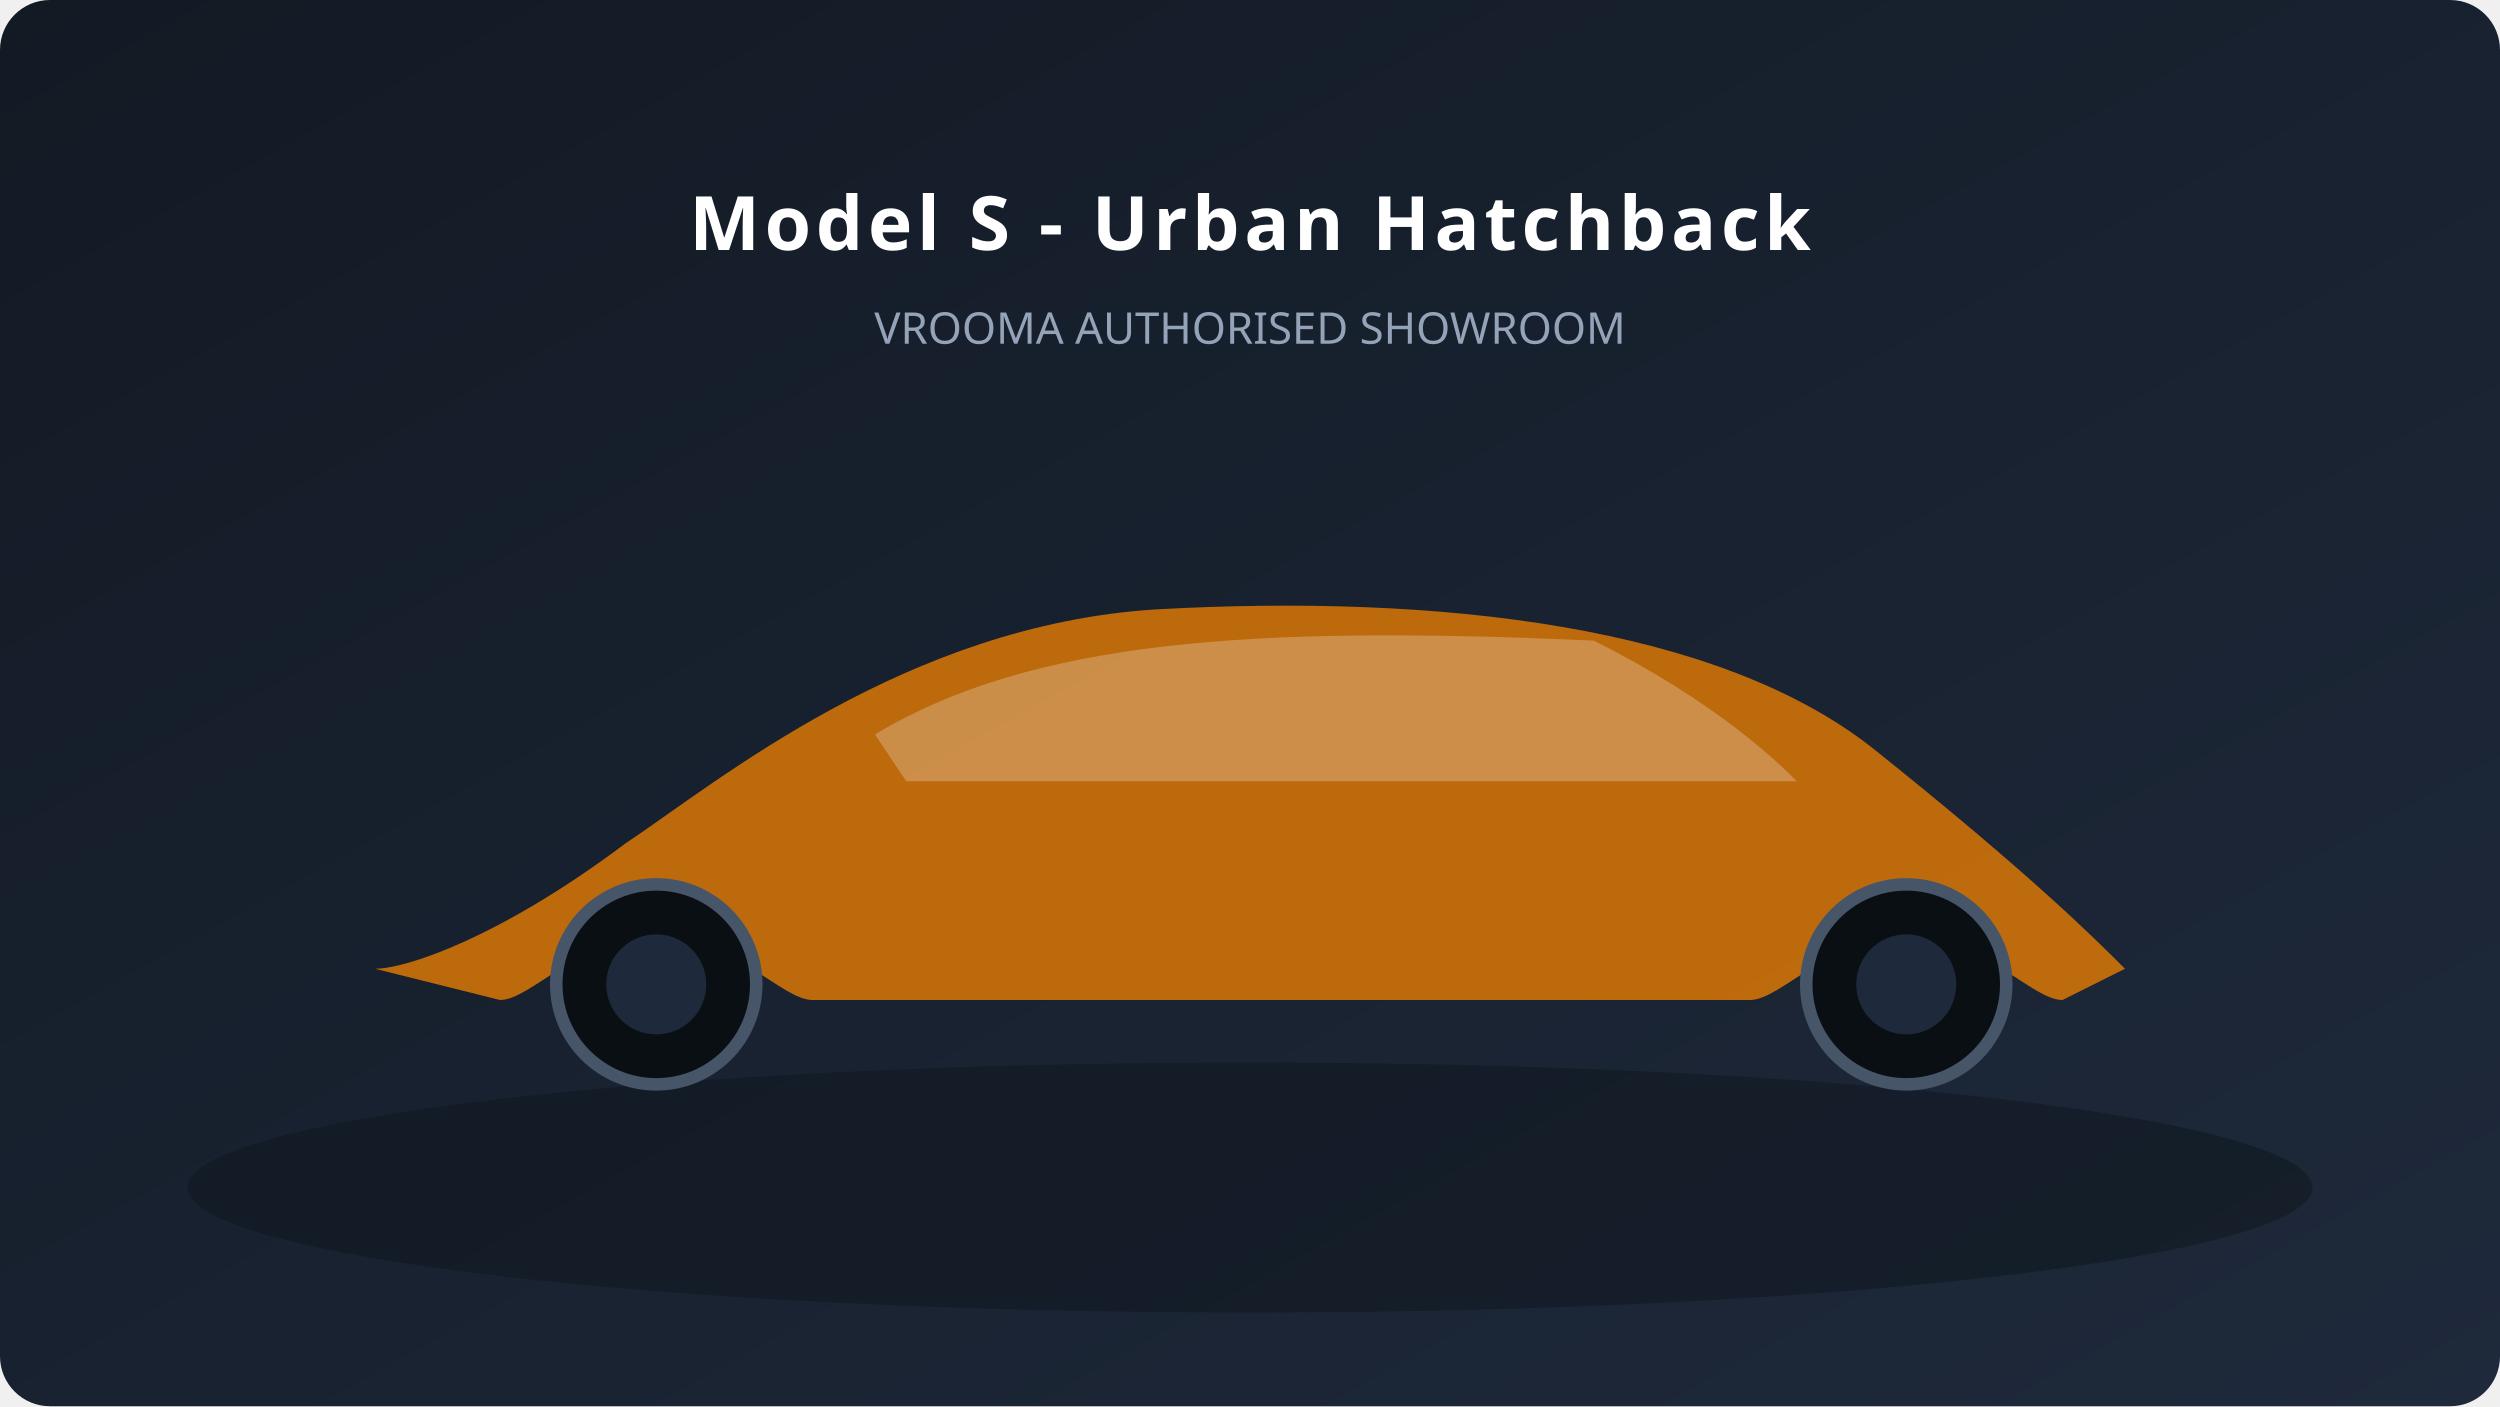
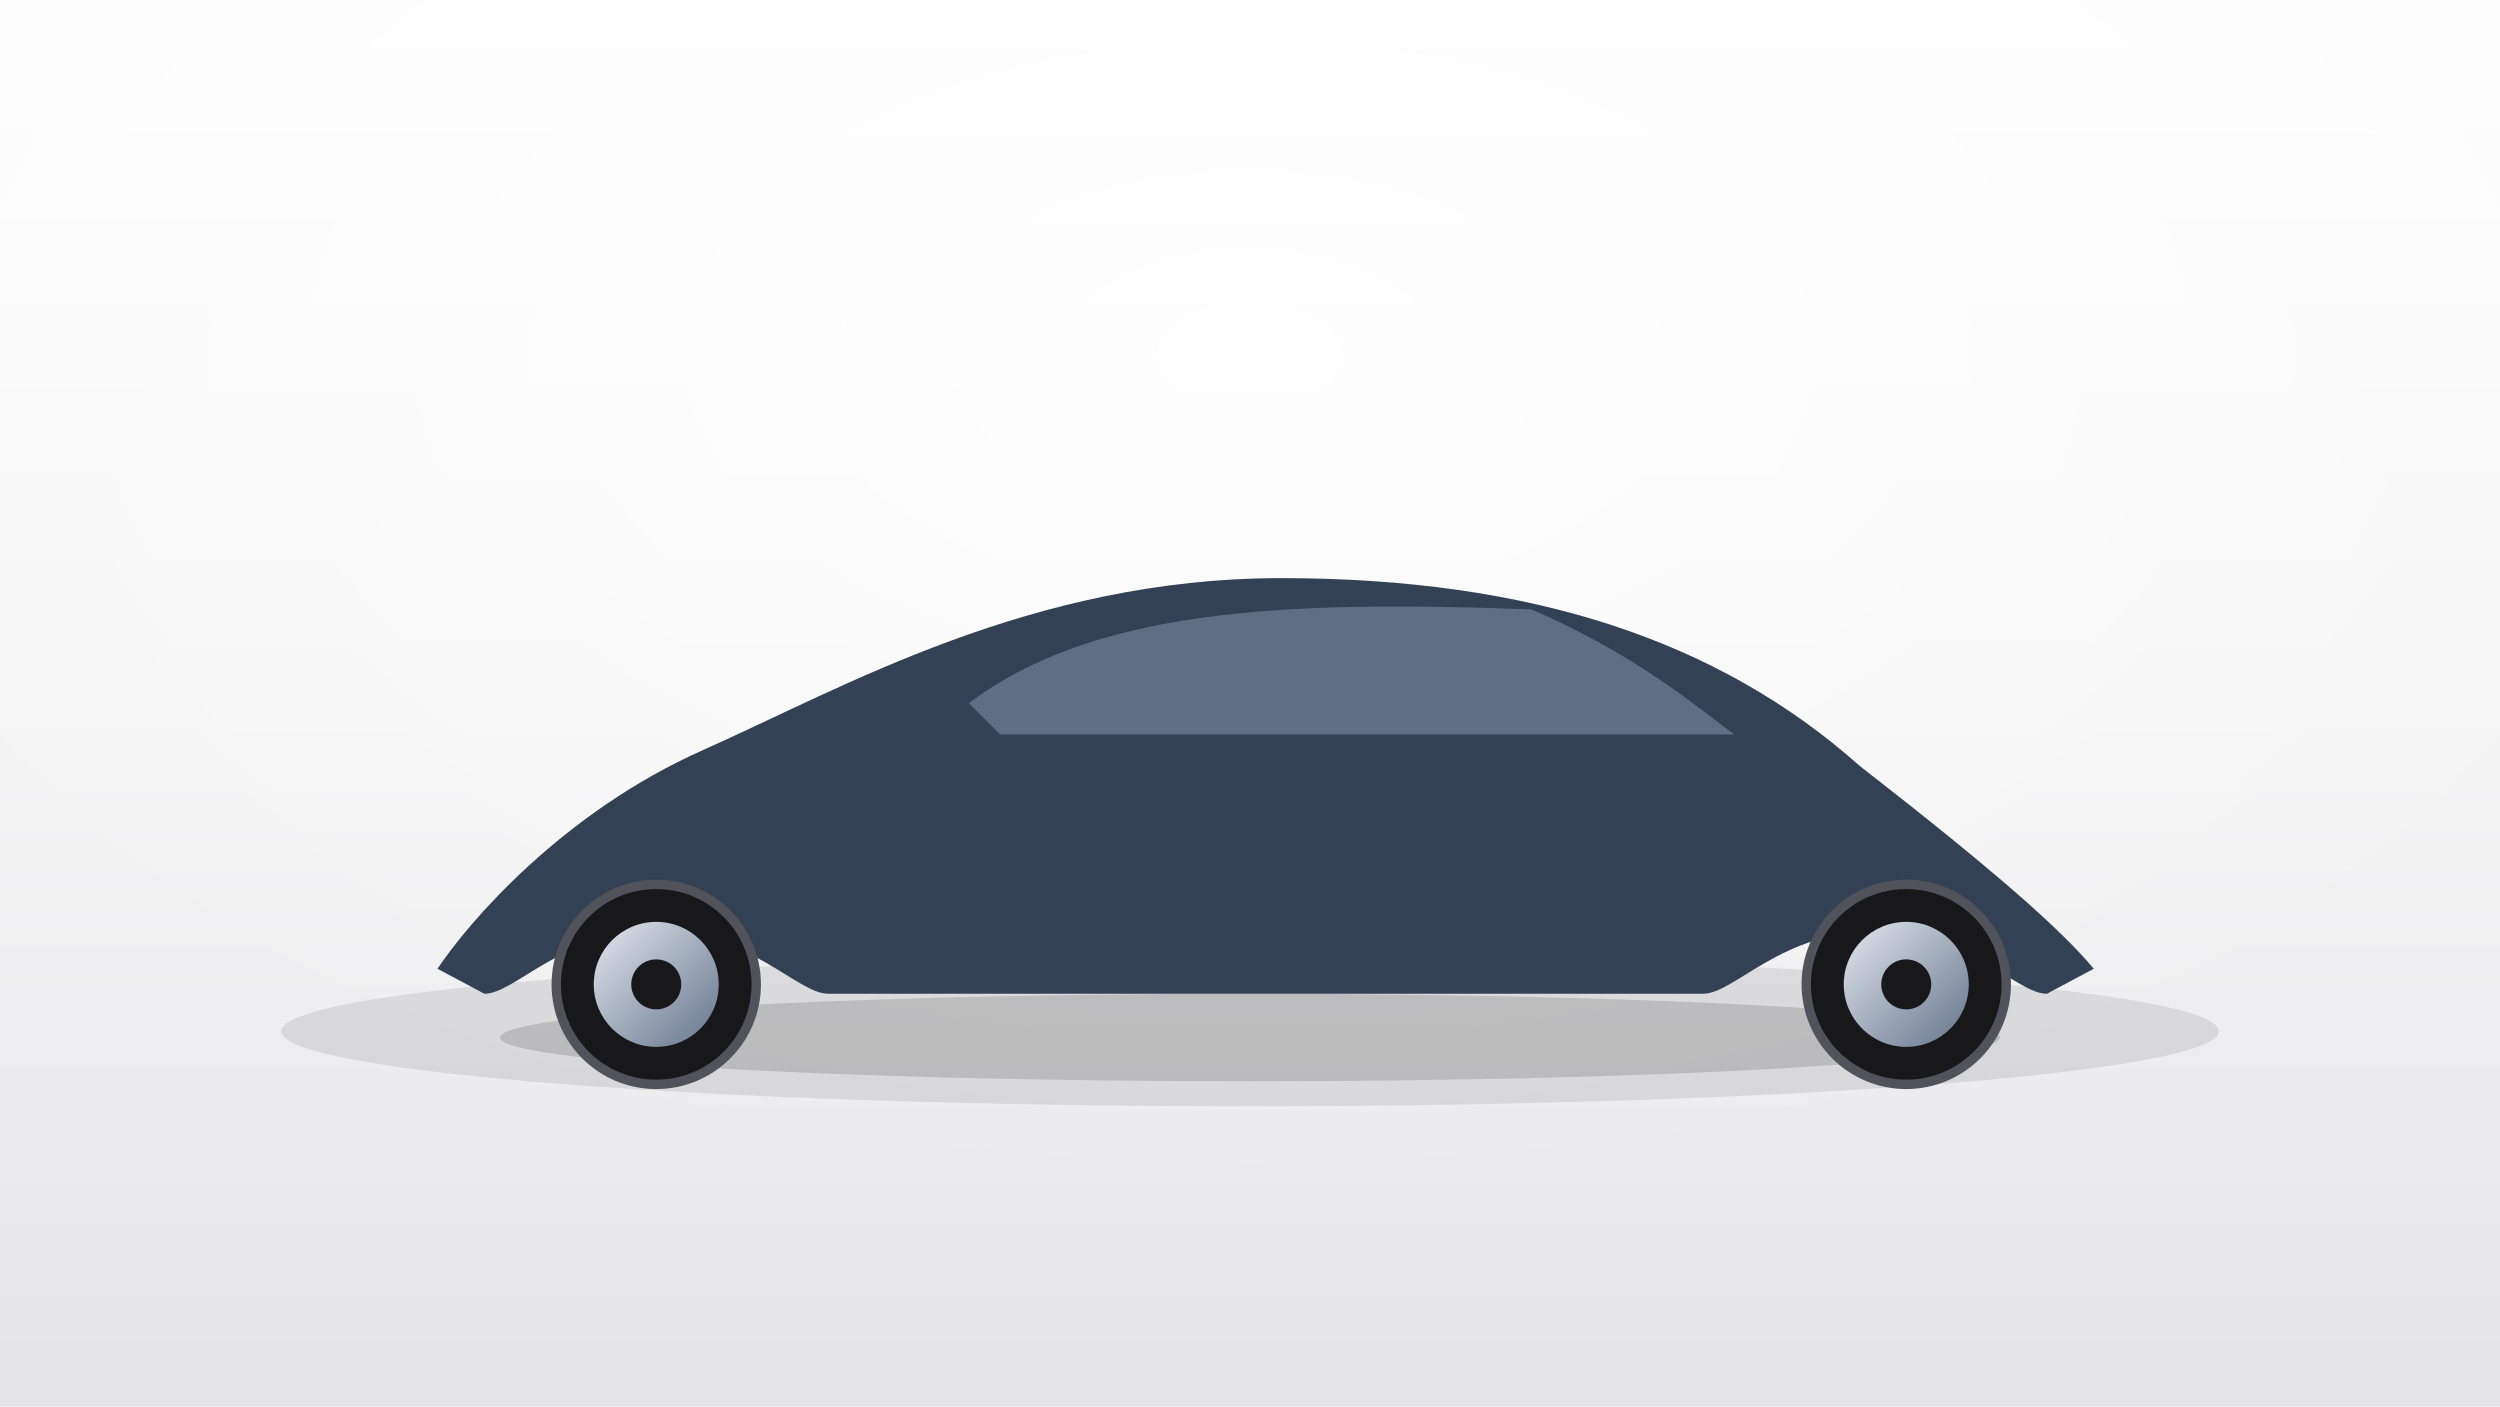
<svg xmlns="http://www.w3.org/2000/svg" viewBox="0 0 800 450" width="100%" height="100%">
  <defs>
-     <linearGradient id="g_car-3_svg" x1="0%" y1="0%" x2="100%" y2="100%">
-       <stop offset="0%" stop-color="#121A24" />
-       <stop offset="100%" stop-color="#1E293B" />
+     <linearGradient id="studio_car-3_svg" x1="0%" y1="0%" x2="0%" y2="100%">
+       <stop offset="0%" stop-color="#FDFDFD" />
+       <stop offset="55%" stop-color="#F4F4F5" />
+       <stop offset="100%" stop-color="#E4E4E7" />
    </linearGradient>
+     <linearGradient id="rim_grad" x1="0%" y1="0%" x2="100%" y2="100%">
+       <stop offset="0%" stop-color="#E2E8F0" />
+       <stop offset="100%" stop-color="#64748B" />
+     </linearGradient>
+     <radialGradient id="highlight" cx="50%" cy="25%" r="60%">
+       <stop offset="0%" stop-color="#FFFFFF" stop-opacity="0.8" />
+       <stop offset="100%" stop-color="#FFFFFF" stop-opacity="0" />
+     </radialGradient>
  </defs>
-   <rect width="800" height="450" rx="16" fill="url(#g_car-3_svg)" />
-   <ellipse cx="400" cy="380" rx="340" ry="40" fill="#0F1720" opacity="0.6" />
-   <path d="M 120 310 C 130 310 160 300 200 270 C 230 250 290 200 370 195 C 460 190 550 200 600 240 C 650 280 670 300 680 310 L 660 320 C 650 320 635 300 610 300 C 585 300 570 320 560 320 L 260 320 C 250 320 235 300 210 300 C 185 300 170 320 160 320 Z" fill="#D97706" opacity="0.85" />
-   <path d="M 280 235 C 330 205 400 200 510 205 C 550 225 570 245 575 250 L 290 250 Z" fill="#F8FAFC" opacity="0.25" />
-   <circle cx="210" cy="315" r="32" fill="#0A0F14" stroke="#475569" stroke-width="4" />
-   <circle cx="210" cy="315" r="16" fill="#1E293B" />
-   <circle cx="610" cy="315" r="32" fill="#0A0F14" stroke="#475569" stroke-width="4" />
-   <circle cx="610" cy="315" r="16" fill="#1E293B" />
-   <text x="400" y="80" text-anchor="middle" fill="#FFFFFF" font-family="system-ui, sans-serif" font-size="24" font-weight="600" letter-spacing="1.5">Model S - Urban Hatchback</text>
-   <text x="400" y="110" text-anchor="middle" fill="#94A3B8" font-family="system-ui, sans-serif" font-size="14">VROOMA AUTHORISED SHOWROOM</text>
+   <rect width="800" height="450" fill="url(#studio_car-3_svg)" />
+   <rect width="800" height="450" fill="url(#highlight)" />
+   <ellipse cx="400" cy="330" rx="310" ry="24" fill="#18181B" opacity="0.10" />
+   <ellipse cx="400" cy="332" rx="240" ry="14" fill="#18181B" opacity="0.16" />
+   <path d="M 140 310 C 150 295 180 260 225 240 C 270 220 330 185 410 185 C 490 185 550 205 595 245 C 640 280 660 298 670 310 L 655 318 C 645 318 630 298 600 298 C 570 298 555 318 545 318 L 265 318 C 255 318 240 298 210 298 C 180 298 165 318 155 318 Z" fill="#334155" />
+   <path d="M 310 225 C 350 195 410 192 490 195 C 525 210 545 228 555 235 L 320 235 Z" fill="#94A3B8" opacity="0.45" />
+   <circle cx="210" cy="315" r="32" fill="#18181B" stroke="#52525B" stroke-width="3" />
+   <circle cx="210" cy="315" r="20" fill="url(#rim_grad)" />
+   <circle cx="210" cy="315" r="8" fill="#18181B" />
+   <circle cx="610" cy="315" r="32" fill="#18181B" stroke="#52525B" stroke-width="3" />
+   <circle cx="610" cy="315" r="20" fill="url(#rim_grad)" />
+   <circle cx="610" cy="315" r="8" fill="#18181B" />
</svg>
